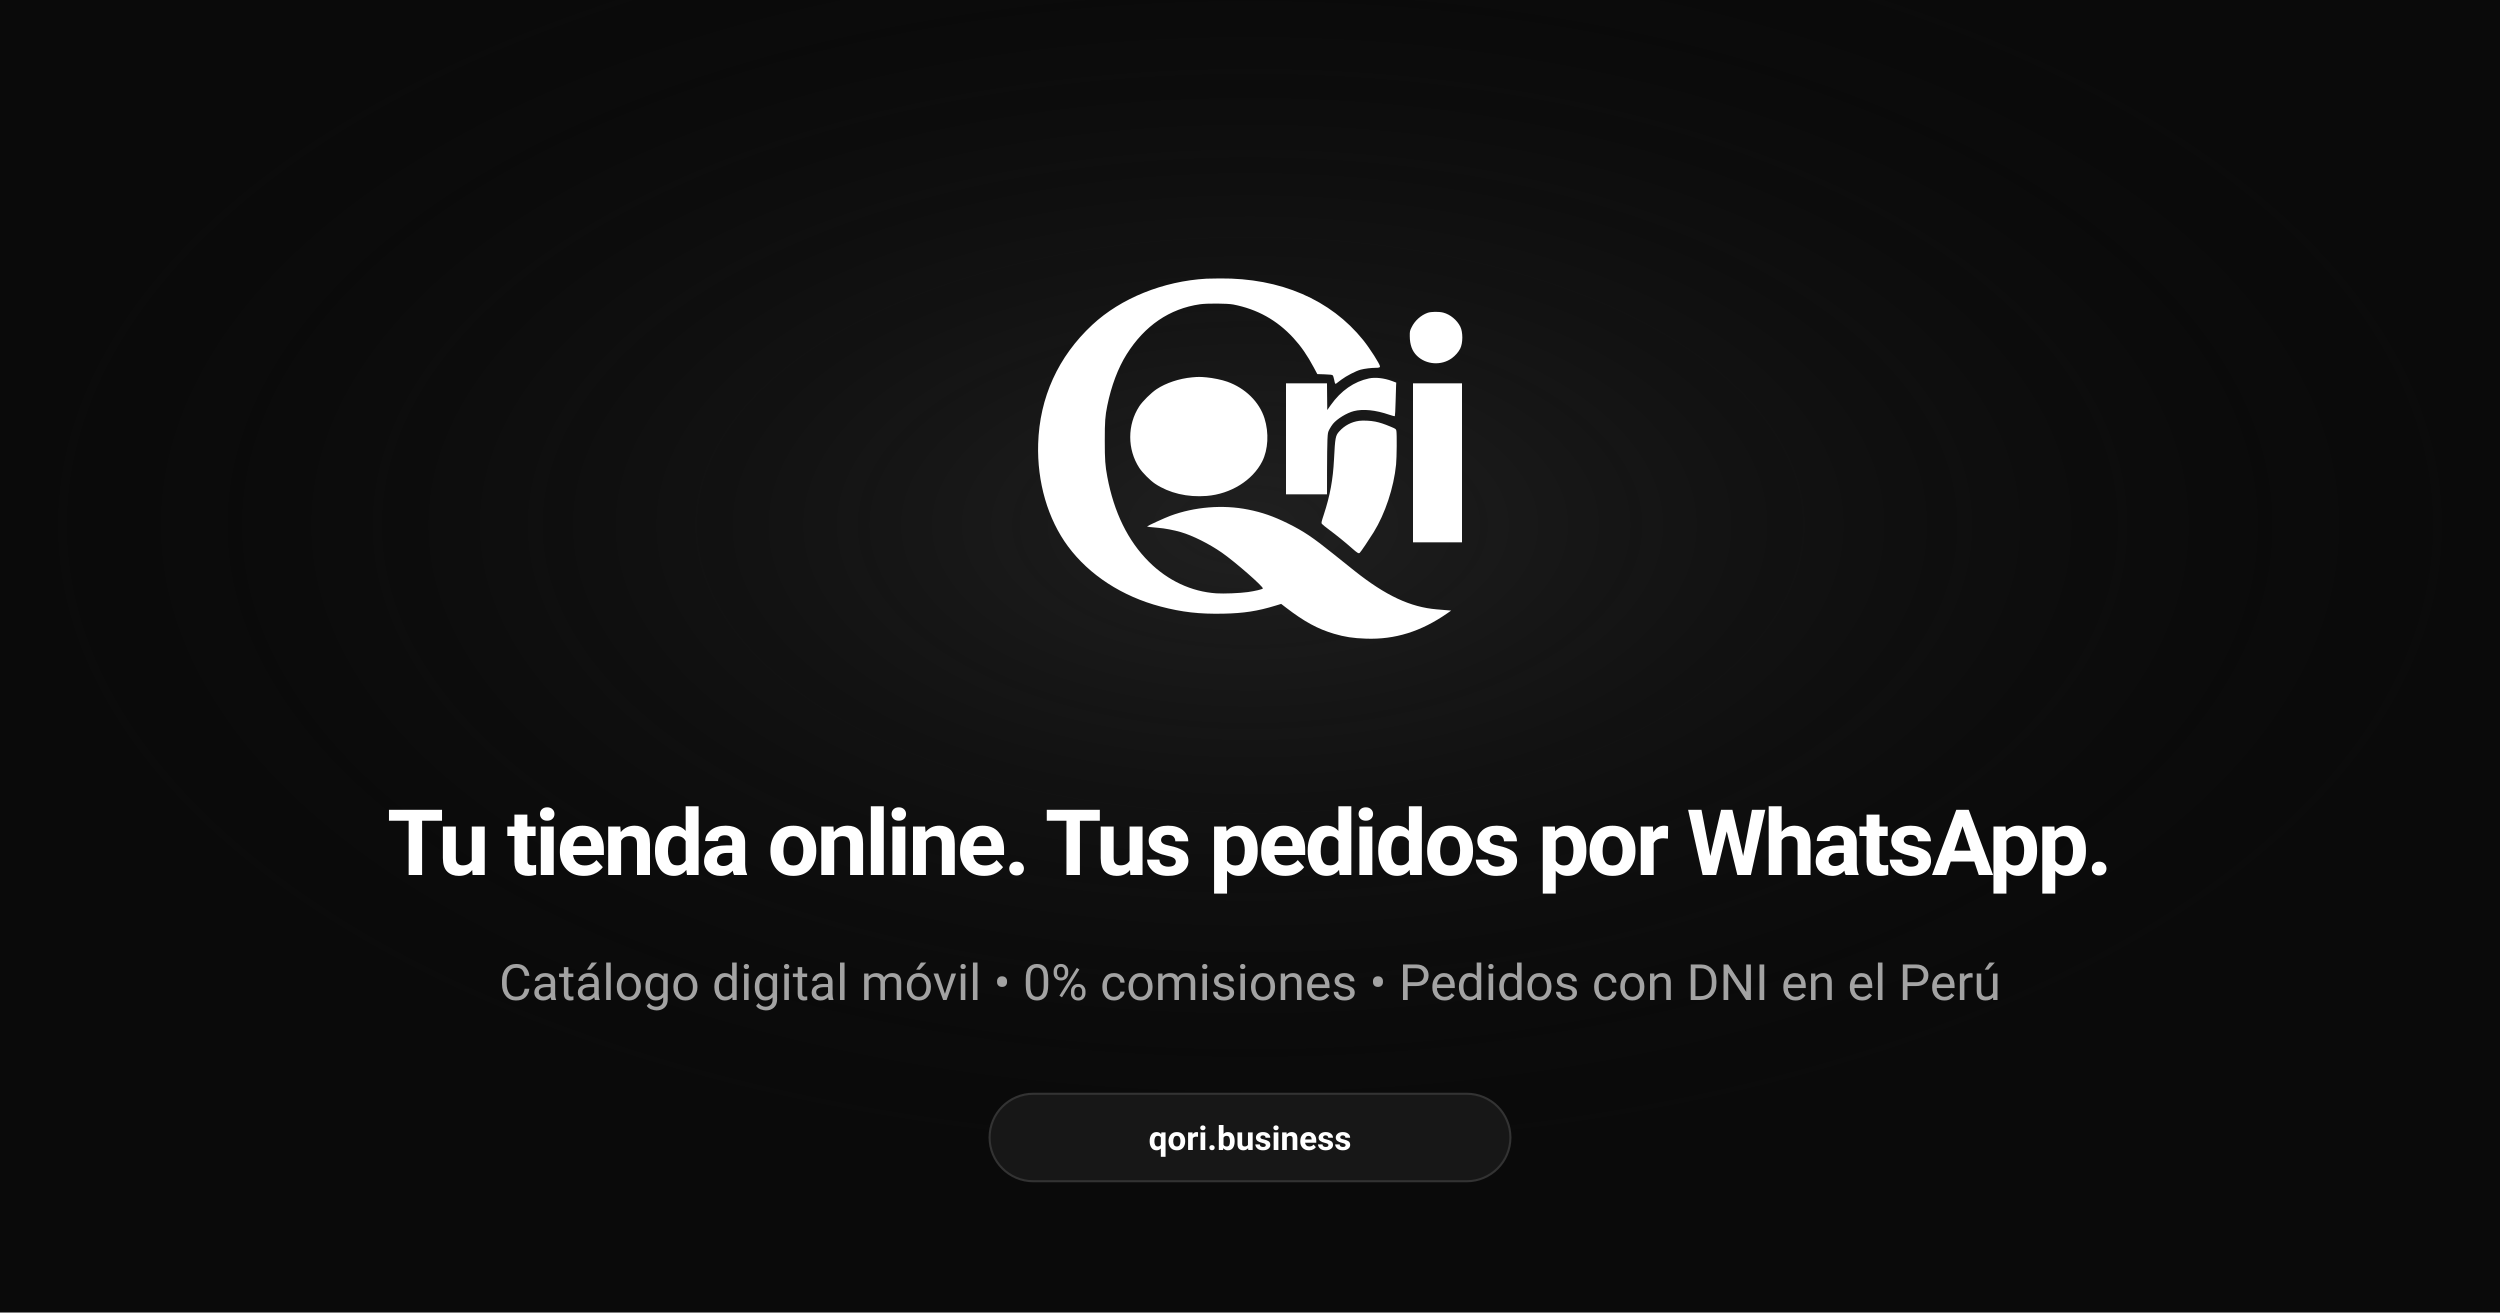
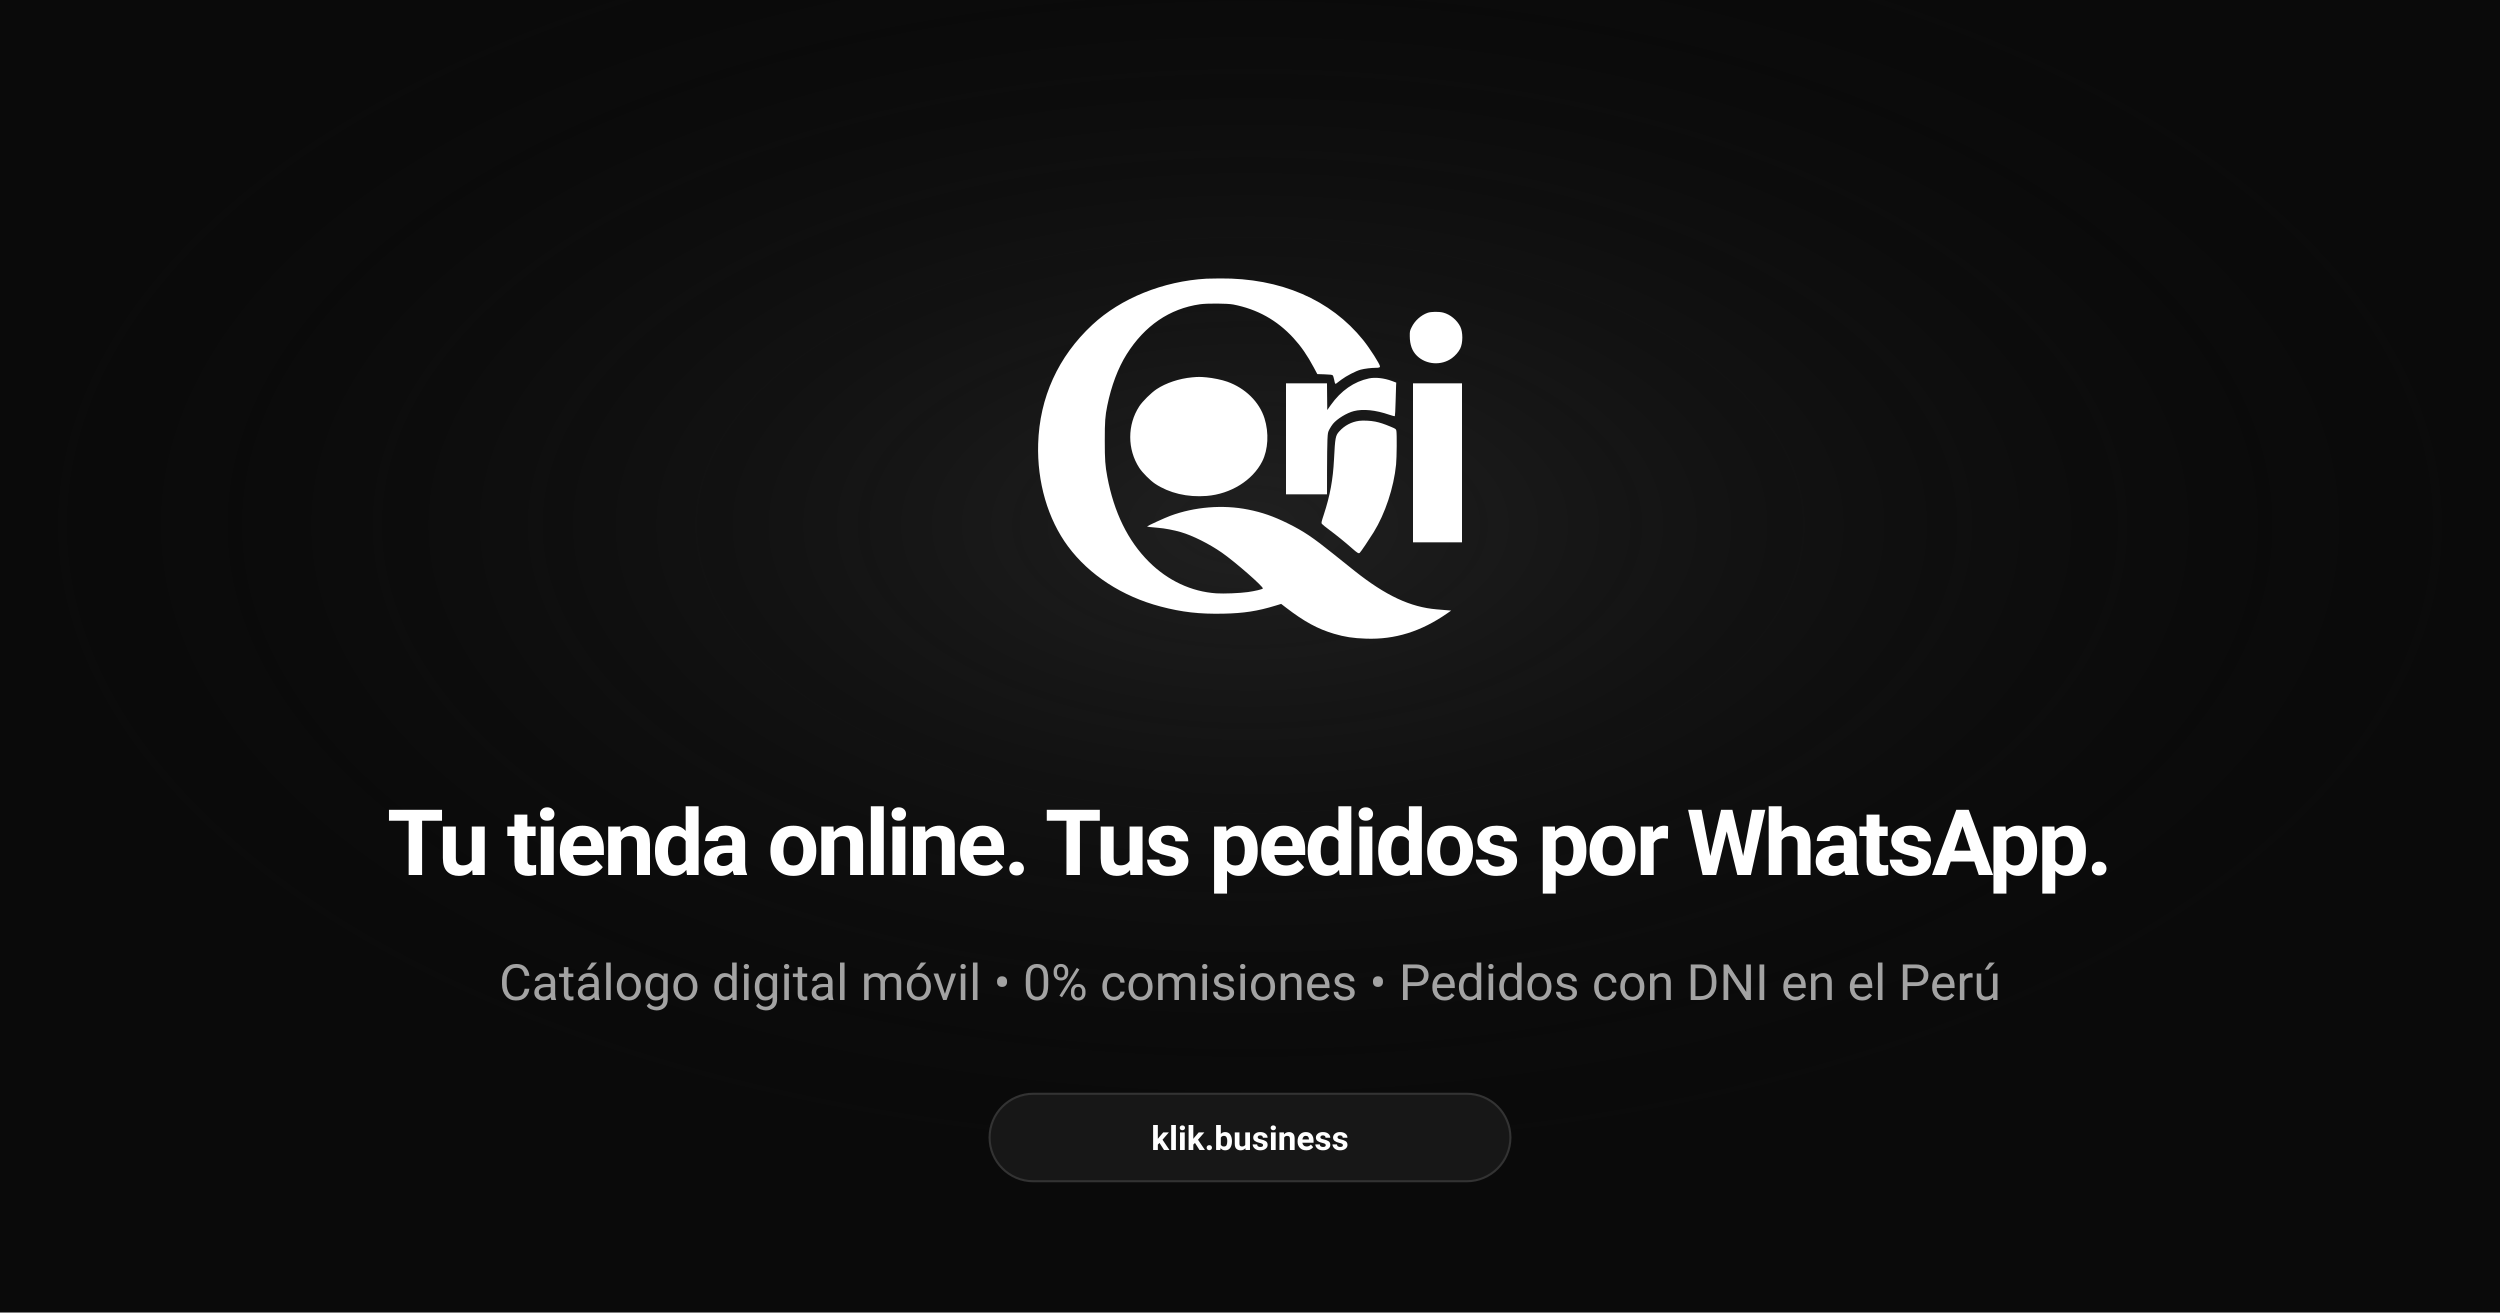
<svg xmlns="http://www.w3.org/2000/svg" width="1200" height="630" viewBox="0 0 1200 630">
  <rect width="1200" height="630" fill="#0a0a0a" />
  <defs>
    <radialGradient id="glow" cx="50%" cy="40%" r="50%" fx="50%" fy="40%">
      <stop offset="0%" stop-color="#262626" stop-opacity="0.8" />
      <stop offset="100%" stop-color="#0a0a0a" stop-opacity="0" />
    </radialGradient>
  </defs>
  <rect width="1200" height="630" fill="url(#glow)" />
  <g transform="translate(480, 100) scale(0.24)">
    <path d="M 413 140.682 C 326.321 145.594, 241.638 179.816, 184.554 233 C 116.266 296.623, 79.103 378.338, 76.314 471 C 74.015 547.376, 95.628 621.631, 136.009 676.093 C 178.468 733.358, 244.533 776.274, 321.217 796.406 C 364.330 807.724, 398.755 811.649, 446.459 810.684 C 487.639 809.851, 514.780 805.681, 550.926 794.633 L 562.351 791.141 572.426 798.881 C 608.524 826.614, 635.529 841.305, 668 850.875 C 689.684 857.266, 705.796 859.724, 732.061 860.648 C 789.956 862.685, 842.136 846.412, 894.471 810 L 902.376 804.500 894.438 803.823 C 890.072 803.451, 880.672 802.657, 873.549 802.058 C 820.661 797.611, 771.652 774.696, 709.373 725.293 C 700.503 718.257, 681.621 703.149, 667.412 691.719 C 625.407 657.930, 606.952 645.546, 575.500 630.045 C 546.654 615.827, 524.281 608.051, 496.028 602.422 C 445.653 592.386, 389.110 596.967, 340.424 615.028 C 329.648 619.026, 295.276 634.745, 294.474 636.042 C 293.952 636.887, 299.612 637.641, 316.648 638.997 C 329.461 640.017, 347.358 643.430, 361.728 647.594 C 385.185 654.392, 418.587 671.105, 443.681 688.600 C 470.469 707.277, 526.950 756.651, 525.726 760.322 C 525.231 761.807, 509.602 765.546, 495.814 767.476 C 479.673 769.736, 447.478 771.021, 432.500 770.003 C 382.749 766.621, 335.742 744.613, 297.939 707.002 C 255.959 665.236, 227.974 608.145, 214.608 537 C 210.374 514.466, 209.574 502.958, 209.564 464.500 C 209.554 426.134, 210.313 415.560, 214.581 394.602 C 222.664 354.910, 236.060 319.355, 253.229 292.031 C 289.274 234.663, 339.158 200.619, 400 191.867 C 414.407 189.794, 454.934 190.080, 466.500 192.336 C 514.692 201.736, 553.813 223.486, 586.706 259.168 C 602.001 275.760, 614.687 294.124, 627.691 318.500 L 634.626 331.500 649.278 332 C 660.522 332.384, 664.282 332.852, 665.442 334.013 C 666.274 334.845, 667.572 338.790, 668.326 342.778 C 669.830 350.730, 670.453 351.909, 672.388 350.465 C 673.099 349.934, 677.690 346.454, 682.590 342.730 C 692.453 335.237, 712.169 325.055, 721.500 322.637 C 729.029 320.686, 742.539 319, 750.642 319 C 757.906 319, 760 318.372, 760 316.195 C 760 311.889, 739.643 279.971, 726.406 263.523 C 661.148 182.433, 560.826 139.234, 440 140.198 C 428.175 140.293, 416.025 140.510, 413 140.682 M 855.162 208.992 C 841.721 213.828, 829.674 224.678, 823.330 237.662 C 819.650 245.193, 819.502 245.892, 819.549 255.500 C 819.635 272.891, 824.253 285.537, 833.975 295 C 852.414 312.950, 882.947 314.954, 903.879 299.589 C 910.754 294.542, 916.943 287.442, 920.367 280.676 C 925.965 269.611, 926.096 247.804, 920.630 236.716 C 914.097 223.463, 900.409 212.153, 886.540 208.549 C 877.950 206.316, 861.973 206.542, 855.162 208.992 M 384 338.054 C 358.586 340.371, 331.846 349.277, 313.274 361.611 C 302.353 368.863, 285.024 386.002, 278.531 395.973 C 254.428 432.983, 254.438 481.988, 278.555 519.075 C 284.697 528.520, 300.291 544.203, 310.008 550.708 C 338.296 569.645, 375.035 578.318, 413.652 575.176 C 461.505 571.282, 505.236 544.056, 524.382 506.237 C 536.335 482.629, 538.132 449.002, 528.992 420 C 518.629 387.117, 490.655 359.608, 454.460 346.704 C 444.097 343.010, 426.086 339.254, 413 338.058 C 400.368 336.903, 396.624 336.903, 384 338.054 M 738 340.158 C 708.047 346.442, 681.873 364.697, 661.500 393.513 L 654.500 403.414 654.234 376.707 L 653.967 350 612.984 350 L 572 350 572 461 L 572 572 613 572 L 654 572 654.069 524.750 C 654.107 498.762, 654.474 470.890, 654.884 462.812 C 655.593 448.845, 655.791 447.816, 658.912 441.861 C 660.718 438.417, 663.819 433.617, 665.803 431.196 C 674.166 420.989, 693.536 409.142, 707.772 405.527 C 726.203 400.846, 751.212 403.394, 778.217 412.704 C 784.112 414.736, 789.287 416.047, 789.717 415.617 C 790.148 415.187, 790.819 402.160, 791.209 386.667 C 791.598 371.175, 792.048 356.260, 792.209 353.521 L 792.500 348.542 784 345.360 C 768.319 339.488, 750.695 337.495, 738 340.158 M 826 509 L 826 668 875 668 L 924 668 924 509 L 924 350 875 350 L 826 350 826 509 M 378.772 363.345 C 358.117 370.384, 344.446 388.923, 337.731 418.999 C 335.877 427.302, 335.607 431.715, 335.590 454 C 335.572 476.826, 335.808 480.593, 337.839 489.923 C 342.395 510.847, 349.925 525.101, 362.829 537.227 C 373.602 547.349, 383.553 551.715, 398.092 552.696 C 411.752 553.618, 422.444 550.227, 432.797 541.690 C 444.505 532.035, 453.965 514.930, 458.619 495 C 460.746 485.893, 461.693 444.595, 460.014 434.187 C 458.358 423.918, 453.613 408.196, 449.455 399.196 C 443.500 386.307, 430.526 372.339, 419.169 366.587 C 406.970 360.410, 391.117 359.138, 378.772 363.345 M 718.161 425.017 C 702.691 427.168, 689.124 434.372, 678.596 446.026 C 670.946 454.493, 670.242 458.232, 668.011 502.213 C 665.951 542.822, 660.033 574.804, 647.565 612.696 C 642.715 627.436, 642.368 629.080, 643.702 630.985 C 644.508 632.136, 651.093 637.476, 658.334 642.852 C 672.809 653.599, 690.599 668.032, 704.500 680.308 C 714.933 689.520, 717.252 690.866, 719.494 689.005 C 721.404 687.420, 738.391 662.290, 747.277 647.905 C 770.355 610.545, 787.595 558.520, 792.148 512.500 C 793.560 498.230, 793.962 450.672, 792.720 444.831 C 791.965 441.282, 791.589 441.015, 781.220 436.663 C 768.131 431.169, 760.001 428.489, 750.637 426.578 C 741.191 424.651, 726.032 423.922, 718.161 425.017" fill="#ffffff" />
  </g>
  <text x="600" y="420" font-family="-apple-system, BlinkMacSystemFont, Segoe UI, Roboto, sans-serif" font-size="44" font-weight="700" fill="#ffffff" text-anchor="middle" letter-spacing="-0.03em">
    Tu tienda online. Tus pedidos por WhatsApp.
  </text>
  <text x="600" y="480" font-family="-apple-system, BlinkMacSystemFont, Segoe UI, Roboto, sans-serif" font-size="24" font-weight="400" fill="#a3a3a3" text-anchor="middle">
    Catálogo digital móvil • 0% comisiones • Pedidos con DNI en el Perú
  </text>
  <rect x="475" y="525" width="250" height="42" rx="21" fill="#171717" stroke="#333333" stroke-width="1" />
  <text x="600" y="552" font-family="-apple-system, BlinkMacSystemFont, Segoe UI, Roboto, sans-serif" font-size="16" font-weight="600" fill="#ffffff" text-anchor="middle">
-     qori.business
+     klik.business
  </text>
</svg>
